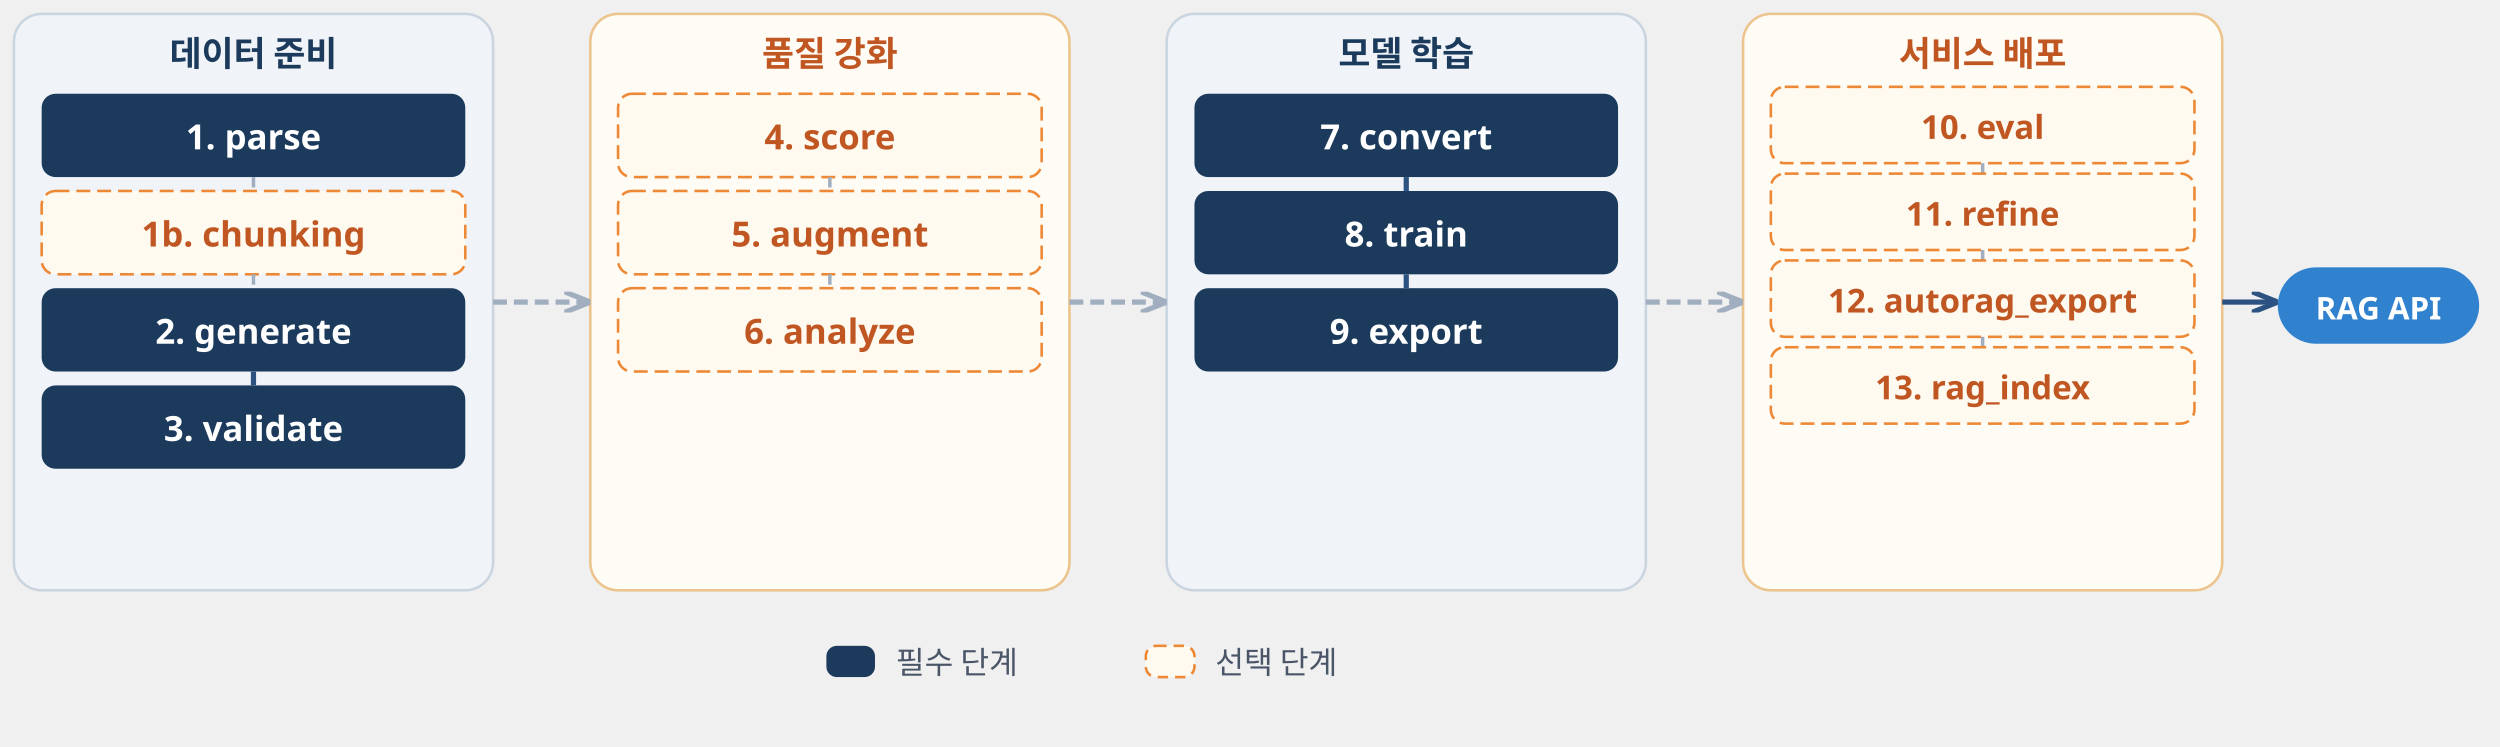
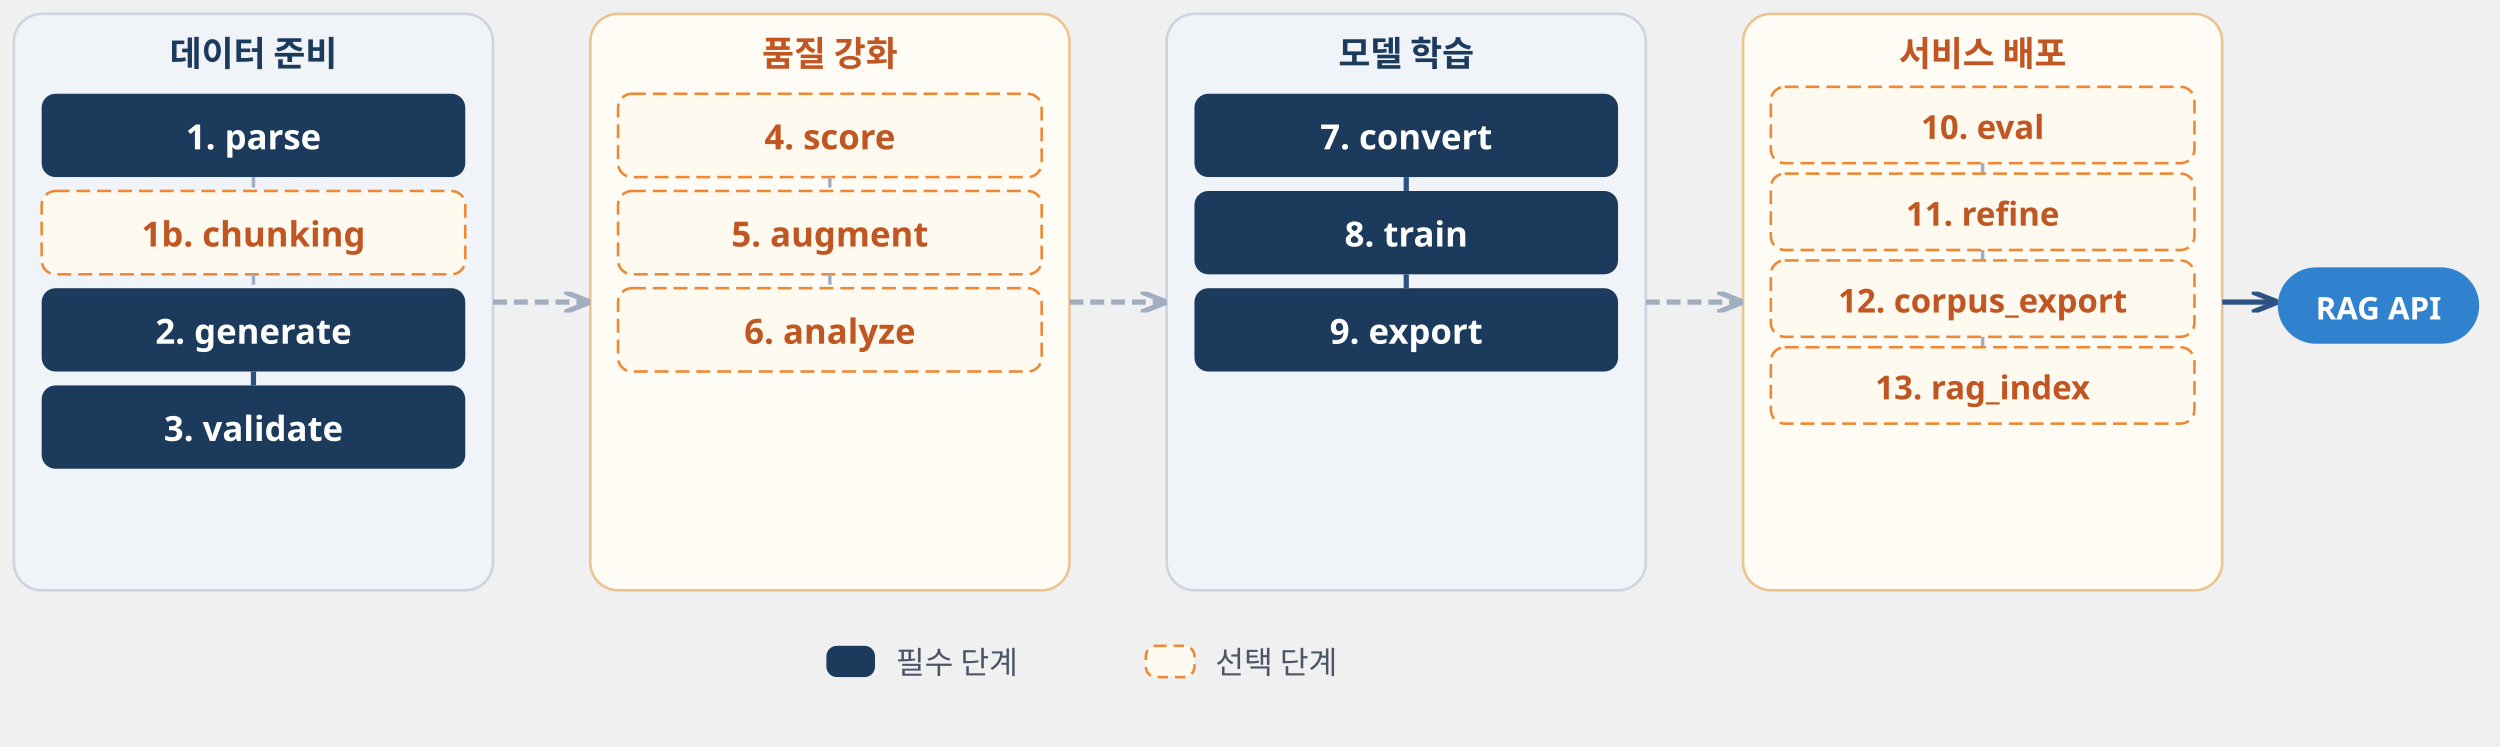
<svg xmlns="http://www.w3.org/2000/svg" role="img" aria-labelledby="diagram-pipeline-title diagram-pipeline-desc" viewBox="0 0 720 215">
  <defs>
    <marker id="pl-arrowhead" markerWidth="5" markerHeight="4" refX="5" refY="2" orient="auto">
      <polyline points="0 0, 5 2, 0 4" fill="none" stroke="#2C5282" stroke-width="1" stroke-linejoin="round" />
    </marker>
    <marker id="pl-arrowhead-gray" markerWidth="5" markerHeight="4" refX="5" refY="2" orient="auto">
      <polyline points="0 0, 5 2, 0 4" fill="none" stroke="#A0AEC0" stroke-width="1" stroke-linejoin="round" />
    </marker>
  </defs>
  <rect x="4" y="4" width="138" height="166" rx="8" fill="#F0F4F8" stroke="#CBD5E0" stroke-width="0.75" />
  <text x="73" y="19" font-family="Pretendard, sans-serif" font-size="10" font-weight="700" fill="#1B3A5C" text-anchor="middle">데이터 준비</text>
  <rect x="12" y="27" width="122" height="24" rx="4" fill="#1B3A5C" />
  <text x="73" y="43" font-family="Pretendard, sans-serif" font-size="10" font-weight="600" fill="#FFF" text-anchor="middle">1. parse</text>
  <line x1="73" y1="51" x2="73" y2="55" stroke="#A0AEC0" stroke-width="1" stroke-dasharray="3,2" />
  <rect x="12" y="55" width="122" height="24" rx="4" fill="#FFFAF0" stroke="#ED8936" stroke-width="0.75" stroke-dasharray="4,2" />
  <text x="73" y="71" font-family="Pretendard, sans-serif" font-size="10" font-weight="600" fill="#C05621" text-anchor="middle">1b. chunking</text>
  <line x1="73" y1="79" x2="73" y2="83" stroke="#A0AEC0" stroke-width="1" stroke-dasharray="3,2" />
  <rect x="12" y="83" width="122" height="24" rx="4" fill="#1B3A5C" />
  <text x="73" y="99" font-family="Pretendard, sans-serif" font-size="10" font-weight="600" fill="#FFF" text-anchor="middle">2. generate</text>
  <line x1="73" y1="107" x2="73" y2="111" stroke="#2C5282" stroke-width="1.5" />
  <rect x="12" y="111" width="122" height="24" rx="4" fill="#1B3A5C" />
  <text x="73" y="127" font-family="Pretendard, sans-serif" font-size="10" font-weight="600" fill="#FFF" text-anchor="middle">3. validate</text>
  <rect x="170" y="4" width="138" height="166" rx="8" fill="#FFFCF5" stroke="#ECC48D" stroke-width="0.75" />
  <text x="239" y="19" font-family="Pretendard, sans-serif" font-size="10" font-weight="700" fill="#C05621" text-anchor="middle">품질 강화</text>
  <rect x="178" y="27" width="122" height="24" rx="4" fill="#FFFAF0" stroke="#ED8936" stroke-width="0.75" stroke-dasharray="4,2" />
  <text x="239" y="43" font-family="Pretendard, sans-serif" font-size="10" font-weight="600" fill="#C05621" text-anchor="middle">4. score</text>
  <line x1="239" y1="51" x2="239" y2="55" stroke="#A0AEC0" stroke-width="1" stroke-dasharray="3,2" />
  <rect x="178" y="55" width="122" height="24" rx="4" fill="#FFFAF0" stroke="#ED8936" stroke-width="0.75" stroke-dasharray="4,2" />
  <text x="239" y="71" font-family="Pretendard, sans-serif" font-size="10" font-weight="600" fill="#C05621" text-anchor="middle">5. augment</text>
  <line x1="239" y1="79" x2="239" y2="83" stroke="#A0AEC0" stroke-width="1" stroke-dasharray="3,2" />
  <rect x="178" y="83" width="122" height="24" rx="4" fill="#FFFAF0" stroke="#ED8936" stroke-width="0.75" stroke-dasharray="4,2" />
  <text x="239" y="99" font-family="Pretendard, sans-serif" font-size="10" font-weight="600" fill="#C05621" text-anchor="middle">6. analyze</text>
  <rect x="336" y="4" width="138" height="166" rx="8" fill="#F0F4F8" stroke="#CBD5E0" stroke-width="0.75" />
  <text x="405" y="19" font-family="Pretendard, sans-serif" font-size="10" font-weight="700" fill="#1B3A5C" text-anchor="middle">모델 학습</text>
  <rect x="344" y="27" width="122" height="24" rx="4" fill="#1B3A5C" />
  <text x="405" y="43" font-family="Pretendard, sans-serif" font-size="10" font-weight="600" fill="#FFF" text-anchor="middle">7. convert</text>
  <line x1="405" y1="51" x2="405" y2="55" stroke="#2C5282" stroke-width="1.5" />
  <rect x="344" y="55" width="122" height="24" rx="4" fill="#1B3A5C" />
  <text x="405" y="71" font-family="Pretendard, sans-serif" font-size="10" font-weight="600" fill="#FFF" text-anchor="middle">8. train</text>
  <line x1="405" y1="79" x2="405" y2="83" stroke="#2C5282" stroke-width="1.5" />
  <rect x="344" y="83" width="122" height="24" rx="4" fill="#1B3A5C" />
  <text x="405" y="99" font-family="Pretendard, sans-serif" font-size="10" font-weight="600" fill="#FFF" text-anchor="middle">9. export</text>
  <rect x="502" y="4" width="138" height="166" rx="8" fill="#FFFCF5" stroke="#ECC48D" stroke-width="0.75" />
  <text x="571" y="19" font-family="Pretendard, sans-serif" font-size="10" font-weight="700" fill="#C05621" text-anchor="middle">서비스 배포</text>
  <rect x="510" y="25" width="122" height="22" rx="4" fill="#FFFAF0" stroke="#ED8936" stroke-width="0.75" stroke-dasharray="4,2" />
  <text x="571" y="40" font-family="Pretendard, sans-serif" font-size="9.5" font-weight="600" fill="#C05621" text-anchor="middle">10. eval</text>
  <line x1="571" y1="47" x2="571" y2="50" stroke="#A0AEC0" stroke-width="1" stroke-dasharray="3,2" />
  <rect x="510" y="50" width="122" height="22" rx="4" fill="#FFFAF0" stroke="#ED8936" stroke-width="0.75" stroke-dasharray="4,2" />
  <text x="571" y="65" font-family="Pretendard, sans-serif" font-size="9.5" font-weight="600" fill="#C05621" text-anchor="middle">11. refine</text>
  <line x1="571" y1="72" x2="571" y2="75" stroke="#A0AEC0" stroke-width="1" stroke-dasharray="3,2" />
  <rect x="510" y="75" width="122" height="22" rx="4" fill="#FFFAF0" stroke="#ED8936" stroke-width="0.75" stroke-dasharray="4,2" />
-   <text x="571" y="90" font-family="Pretendard, sans-serif" font-size="9.5" font-weight="600" fill="#C05621" text-anchor="middle">12. autorag_export</text>
+   <text x="571" y="90" font-family="Pretendard, sans-serif" font-size="9.5" font-weight="600" fill="#C05621" text-anchor="middle">12. corpus_export</text>
  <line x1="571" y1="97" x2="571" y2="100" stroke="#A0AEC0" stroke-width="1" stroke-dasharray="3,2" />
  <rect x="510" y="100" width="122" height="22" rx="4" fill="#FFFAF0" stroke="#ED8936" stroke-width="0.75" stroke-dasharray="4,2" />
  <text x="571" y="115" font-family="Pretendard, sans-serif" font-size="9.5" font-weight="600" fill="#C05621" text-anchor="middle">13. rag_index</text>
  <line x1="142" y1="87" x2="170" y2="87" stroke="#A0AEC0" stroke-width="1.5" stroke-dasharray="4,2" marker-end="url(#pl-arrowhead-gray)" />
  <line x1="308" y1="87" x2="336" y2="87" stroke="#A0AEC0" stroke-width="1.5" stroke-dasharray="4,2" marker-end="url(#pl-arrowhead-gray)" />
  <line x1="474" y1="87" x2="502" y2="87" stroke="#A0AEC0" stroke-width="1.5" stroke-dasharray="4,2" marker-end="url(#pl-arrowhead-gray)" />
  <rect x="656" y="77" width="58" height="22" rx="11" fill="#3182CE" />
  <text x="685" y="92" font-family="Pretendard, sans-serif" font-size="9" font-weight="700" fill="#FFF" text-anchor="middle">RAG API</text>
  <line x1="640" y1="87" x2="656" y2="87" stroke="#2C5282" stroke-width="1.5" marker-end="url(#pl-arrowhead)" />
  <rect x="238" y="186" width="14" height="9" rx="3" fill="#1B3A5C" />
  <text x="258" y="194" font-family="Pretendard, sans-serif" font-size="9" fill="#4A5568">필수 단계</text>
  <rect x="330" y="186" width="14" height="9" rx="3" fill="#FFFAF0" stroke="#ED8936" stroke-width="0.75" stroke-dasharray="3,2" />
  <text x="350" y="194" font-family="Pretendard, sans-serif" font-size="9" fill="#4A5568">선택 단계</text>
</svg>
